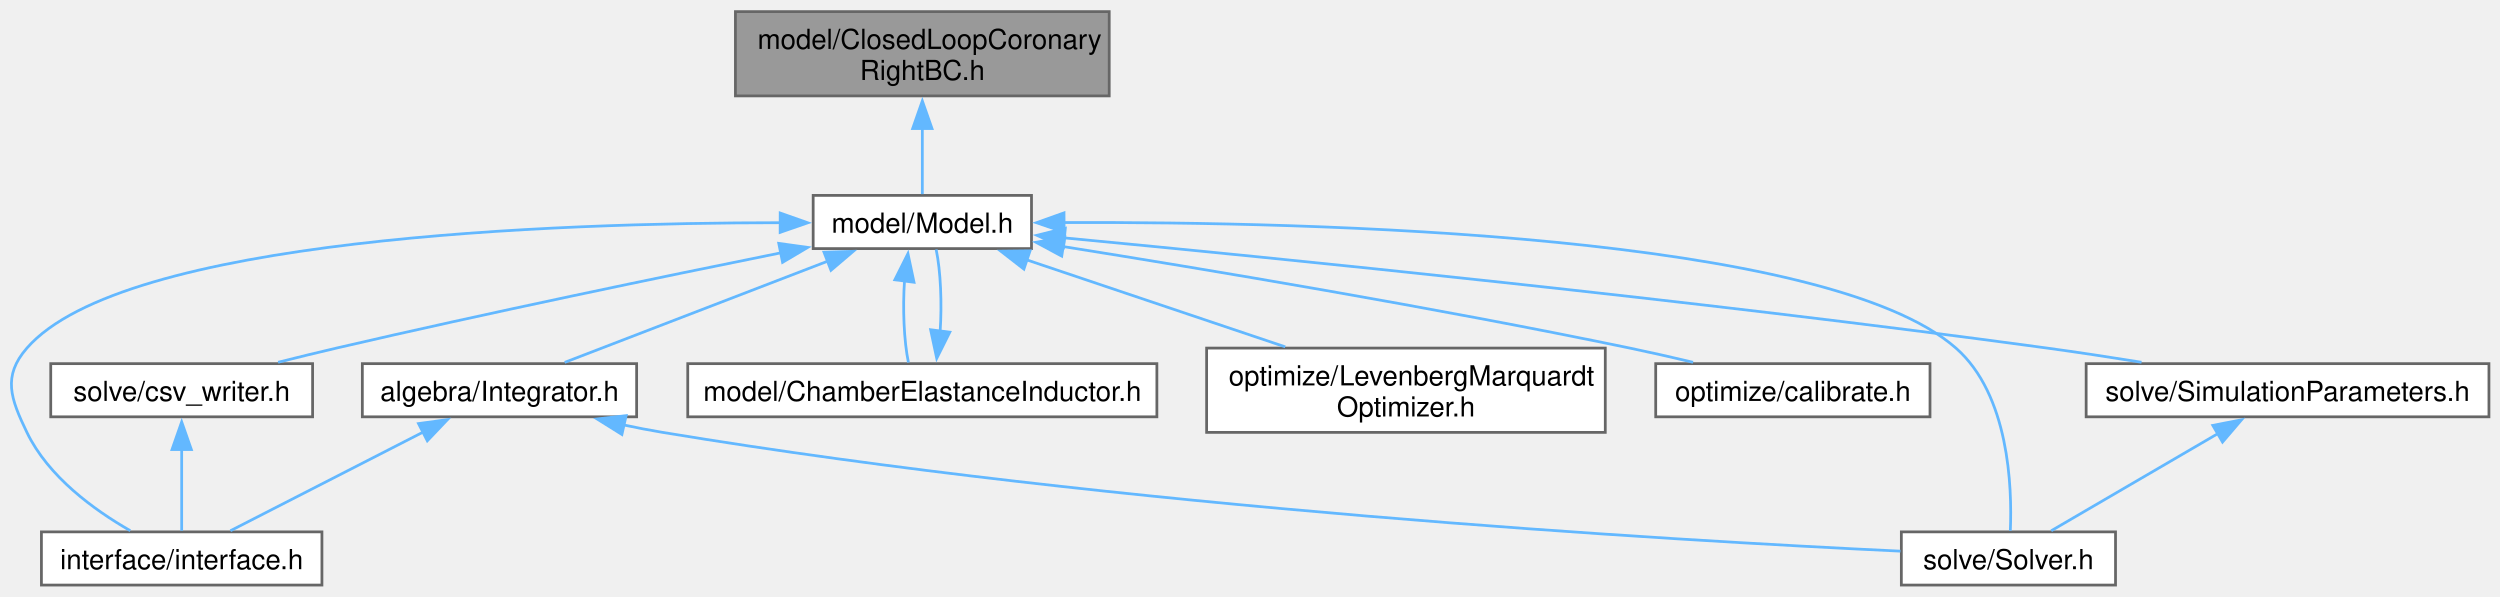
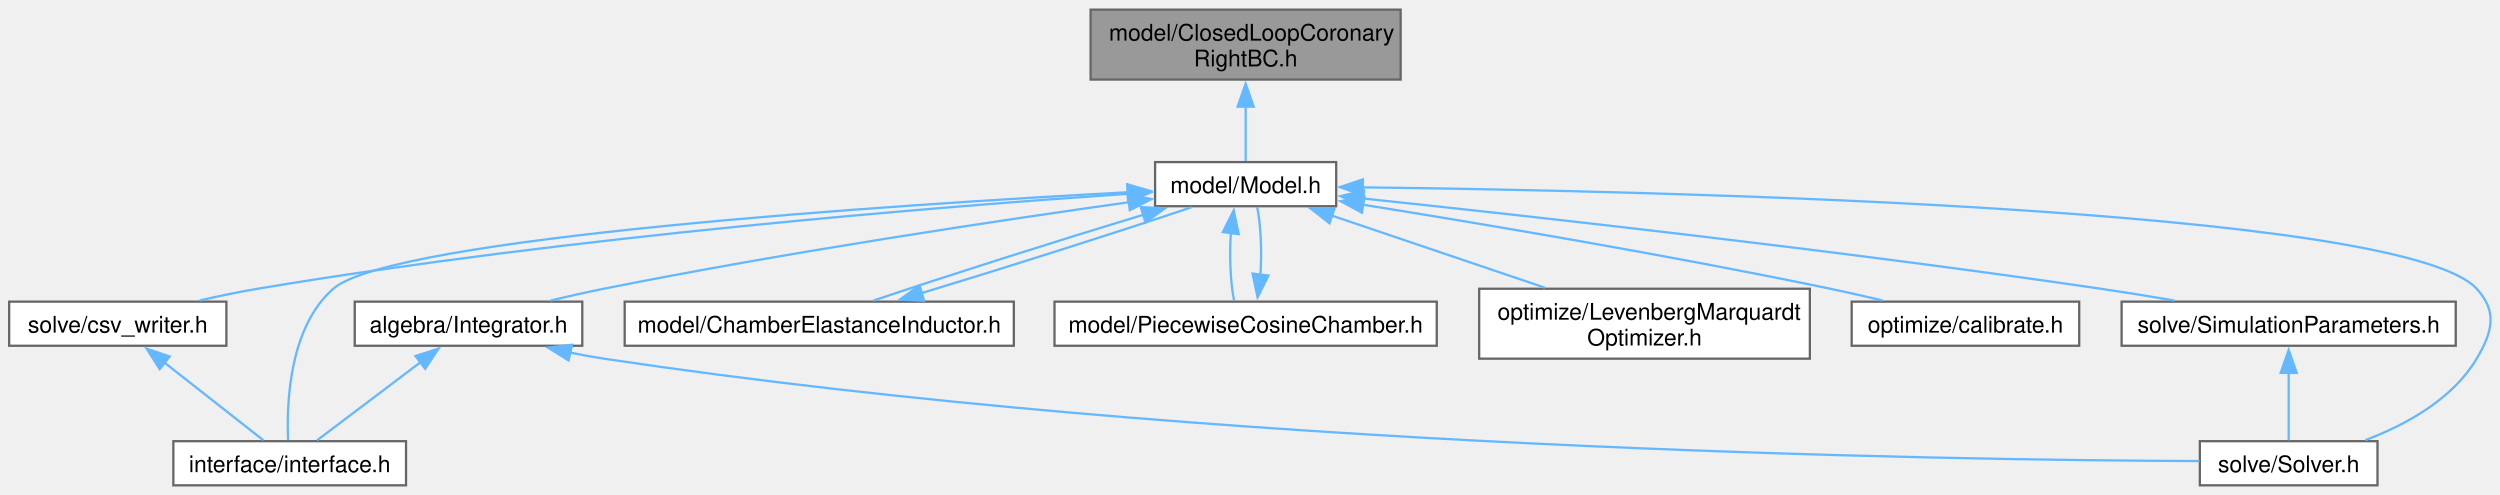
- <svg xmlns="http://www.w3.org/2000/svg" xmlns:xlink="http://www.w3.org/1999/xlink" width="905pt" height="216pt" viewBox="0.00 0.00 904.61 215.50">
+ <svg xmlns="http://www.w3.org/2000/svg" xmlns:xlink="http://www.w3.org/1999/xlink" width="1091pt" height="216pt" viewBox="0.00 0.00 1090.56 215.50">
  <g id="graph0" class="graph" transform="scale(1 1) rotate(0) translate(4 211.5)">
    <g id="Node000001" class="node">
      <g id="a_Node000001">
        <a xlink:title="Right side of ClosedLoopCoronaryBC.">
-           <polygon fill="#999999" stroke="#666666" points="397.36,-207.5 262.11,-207.5 262.11,-177 397.36,-177 397.36,-207.5" />
-           <text text-anchor="start" x="270.11" y="-194" font-family="Helvetica,sans-Serif" font-size="10.00">model/ClosedLoopCoronary</text>
-           <text text-anchor="middle" x="329.74" y="-182.75" font-family="Helvetica,sans-Serif" font-size="10.00">RightBC.h</text>
+           <polygon fill="#999999" stroke="#666666" points="607,-207.5 471.75,-207.5 471.75,-177 607,-177 607,-207.5" />
+           <text text-anchor="start" x="479.75" y="-194" font-family="Helvetica,sans-Serif" font-size="10.00">model/ClosedLoopCoronary</text>
+           <text text-anchor="middle" x="539.38" y="-182.75" font-family="Helvetica,sans-Serif" font-size="10.00">RightBC.h</text>
        </a>
      </g>
    </g>
    <g id="Node000002" class="node">
      <g id="a_Node000002">
        <a xlink:href="_model_8h.html" target="_top" xlink:title="model::Model source file">
-           <polygon fill="white" stroke="#666666" points="369.24,-141 290.24,-141 290.24,-121.75 369.24,-121.75 369.24,-141" />
-           <text text-anchor="middle" x="329.74" y="-127.5" font-family="Helvetica,sans-Serif" font-size="10.00">model/Model.h</text>
+           <polygon fill="white" stroke="#666666" points="578.88,-141 499.88,-141 499.88,-121.75 578.88,-121.75 578.88,-141" />
+           <text text-anchor="middle" x="539.38" y="-127.5" font-family="Helvetica,sans-Serif" font-size="10.00">model/Model.h</text>
        </a>
      </g>
    </g>
    <g id="edge1_Node000001_Node000002" class="edge">
      <g id="a_edge1_Node000001_Node000002">
        <a xlink:title=" ">
-           <path fill="none" stroke="#63b8ff" d="M329.74,-165.23C329.74,-156.73 329.74,-147.84 329.74,-141.45" />
-           <polygon fill="#63b8ff" stroke="#63b8ff" points="326.24,-165.18 329.74,-175.18 333.24,-165.18 326.24,-165.18" />
+           <path fill="none" stroke="#63b8ff" d="M539.38,-165.23C539.38,-156.73 539.38,-147.84 539.38,-141.45" />
+           <polygon fill="#63b8ff" stroke="#63b8ff" points="535.88,-165.18 539.38,-175.18 542.88,-165.18 535.88,-165.18" />
        </a>
      </g>
    </g>
    <g id="Node000003" class="node">
      <g id="a_Node000003">
        <a xlink:href="_integrator_8h.html" target="_top" xlink:title="Integrator source file.">
-           <polygon fill="white" stroke="#666666" points="226.36,-80.12 127.11,-80.12 127.11,-60.88 226.36,-60.88 226.36,-80.12" />
-           <text text-anchor="middle" x="176.74" y="-66.62" font-family="Helvetica,sans-Serif" font-size="10.00">algebra/Integrator.h</text>
+           <polygon fill="white" stroke="#666666" points="250,-80.12 150.75,-80.12 150.75,-60.88 250,-60.88 250,-80.12" />
+           <text text-anchor="middle" x="200.38" y="-66.62" font-family="Helvetica,sans-Serif" font-size="10.00">algebra/Integrator.h</text>
        </a>
      </g>
    </g>
    <g id="edge2_Node000002_Node000003" class="edge">
      <g id="a_edge2_Node000002_Node000003">
        <a xlink:title=" ">
-           <path fill="none" stroke="#63b8ff" d="M295.7,-117.28C266.72,-106.13 225.84,-90.4 200.33,-80.58" />
-           <polygon fill="#63b8ff" stroke="#63b8ff" points="294.16,-120.44 304.75,-120.76 296.68,-113.9 294.16,-120.44" />
+           <path fill="none" stroke="#63b8ff" d="M488.7,-123.53C432.45,-115.64 339.08,-101.7 259.38,-85.75 251.83,-84.24 243.79,-82.43 236.16,-80.62" />
+           <polygon fill="#63b8ff" stroke="#63b8ff" points="487.9,-126.95 498.29,-124.86 488.86,-120.02 487.9,-126.95" />
        </a>
      </g>
    </g>
    <g id="Node000004" class="node">
      <g id="a_Node000004">
        <a xlink:href="interface_8h.html" target="_top" xlink:title="svZeroDSolver callable interface.">
-           <polygon fill="white" stroke="#666666" points="112.49,-19.25 10.99,-19.25 10.99,0 112.49,0 112.49,-19.25" />
-           <text text-anchor="middle" x="61.74" y="-5.75" font-family="Helvetica,sans-Serif" font-size="10.00">interface/interface.h</text>
+           <polygon fill="white" stroke="#666666" points="173.12,-19.25 71.62,-19.25 71.62,0 173.12,0 173.12,-19.25" />
+           <text text-anchor="middle" x="122.38" y="-5.75" font-family="Helvetica,sans-Serif" font-size="10.00">interface/interface.h</text>
        </a>
      </g>
    </g>
    <g id="edge5_Node000002_Node000004" class="edge">
      <g id="a_edge5_Node000002_Node000004">
        <a xlink:title=" ">
-           <path fill="none" stroke="#63b8ff" d="M278.47,-131.12C196.23,-131.09 40.49,-125.62 5.74,-85.75 -3.17,-75.53 -0.15,-67.46 5.74,-55.25 13.45,-39.23 30.02,-27.19 43.15,-19.67" />
-           <polygon fill="#63b8ff" stroke="#63b8ff" points="278.31,-134.62 288.3,-131.09 278.29,-127.62 278.31,-134.62" />
+           <path fill="none" stroke="#63b8ff" d="M488.19,-127.86C386.59,-122.4 167.04,-108.14 141.38,-85.75 122.11,-68.95 120.98,-35.7 121.67,-19.68" />
+           <polygon fill="#63b8ff" stroke="#63b8ff" points="487.71,-131.34 497.88,-128.37 488.07,-124.35 487.71,-131.34" />
        </a>
      </g>
    </g>
    <g id="Node000005" class="node">
      <g id="a_Node000005">
        <a xlink:href="_solver_8h.html" target="_top" xlink:title="Solver source file.">
-           <polygon fill="white" stroke="#666666" points="761.49,-19.25 683.99,-19.25 683.99,0 761.49,0 761.49,-19.25" />
-           <text text-anchor="middle" x="722.74" y="-5.75" font-family="Helvetica,sans-Serif" font-size="10.00">solve/Solver.h</text>
-         </a>
-       </g>
-     </g>
-     <g id="edge12_Node000002_Node000005" class="edge">
-       <g id="a_edge12_Node000002_Node000005">
-         <a xlink:title=" ">
-           <path fill="none" stroke="#63b8ff" d="M380.92,-131.18C471.95,-131.52 656.85,-126.95 703.74,-85.75 722.94,-68.88 724.1,-35.67 723.43,-19.67" />
-           <polygon fill="#63b8ff" stroke="#63b8ff" points="381.04,-127.68 371.02,-131.12 381,-134.68 381.04,-127.68" />
+           <polygon fill="white" stroke="#666666" points="1033.12,-19.25 955.62,-19.25 955.62,0 1033.12,0 1033.12,-19.25" />
+           <text text-anchor="middle" x="994.38" y="-5.75" font-family="Helvetica,sans-Serif" font-size="10.00">solve/Solver.h</text>
+         </a>
+       </g>
+     </g>
+     <g id="edge14_Node000002_Node000005" class="edge">
+       <g id="a_edge14_Node000002_Node000005">
+         <a xlink:title=" ">
+           <path fill="none" stroke="#63b8ff" d="M590.32,-129.98C718.01,-128.45 1043.85,-121.09 1076.38,-85.75 1085.55,-75.78 1083.3,-66.9 1076.38,-55.25 1065.86,-37.56 1045.6,-26.43 1027.84,-19.72" />
+           <polygon fill="#63b8ff" stroke="#63b8ff" points="590.43,-126.47 580.47,-130.09 590.51,-133.47 590.43,-126.47" />
        </a>
      </g>
    </g>
    <g id="Node000006" class="node">
      <g id="a_Node000006">
        <a xlink:href="_chamber_elastance_inductor_8h.html" target="_top" xlink:title="model::ChamberElastanceInductor source file">
-           <polygon fill="white" stroke="#666666" points="414.61,-80.12 244.86,-80.12 244.86,-60.88 414.61,-60.88 414.61,-80.12" />
-           <text text-anchor="middle" x="329.74" y="-66.62" font-family="Helvetica,sans-Serif" font-size="10.00">model/ChamberElastanceInductor.h</text>
+           <polygon fill="white" stroke="#666666" points="438.25,-80.12 268.5,-80.12 268.5,-60.88 438.25,-60.88 438.25,-80.12" />
+           <text text-anchor="middle" x="353.38" y="-66.62" font-family="Helvetica,sans-Serif" font-size="10.00">model/ChamberElastanceInductor.h</text>
        </a>
      </g>
    </g>
    <g id="edge6_Node000002_Node000006" class="edge">
      <g id="a_edge6_Node000002_Node000006">
        <a xlink:title=" ">
-           <path fill="none" stroke="#63b8ff" d="M323.3,-110.28C322.6,-100.17 323.07,-88.42 324.71,-80.53" />
-           <polygon fill="#63b8ff" stroke="#63b8ff" points="319.79,-110.46 324.53,-119.93 326.73,-109.57 319.79,-110.46" />
+           <path fill="none" stroke="#63b8ff" d="M494.68,-118.01C457.66,-106.82 406.64,-90.61 377.02,-80.58" />
+           <polygon fill="#63b8ff" stroke="#63b8ff" points="493.65,-121.35 504.23,-120.87 495.66,-114.65 493.65,-121.35" />
        </a>
      </g>
    </g>
    <g id="Node000007" class="node">
      <g id="a_Node000007">
-         <a xlink:href="_levenberg_marquardt_optimizer_8h.html" target="_top" xlink:title="opt::LevenbergMarquardtOptimizer source file">
-           <polygon fill="white" stroke="#666666" points="576.86,-85.75 432.61,-85.75 432.61,-55.25 576.86,-55.25 576.86,-85.75" />
-           <text text-anchor="start" x="440.61" y="-72.25" font-family="Helvetica,sans-Serif" font-size="10.00">optimize/LevenbergMarquardt</text>
-           <text text-anchor="middle" x="504.74" y="-61" font-family="Helvetica,sans-Serif" font-size="10.00">Optimizer.h</text>
+         <a xlink:href="_piecewise_cosine_chamber_8h.html" target="_top" xlink:title="model::PiecewiseCosineChamber source file">
+           <polygon fill="white" stroke="#666666" points="622.75,-80.12 456,-80.12 456,-60.88 622.75,-60.88 622.75,-80.12" />
+           <text text-anchor="middle" x="539.38" y="-66.62" font-family="Helvetica,sans-Serif" font-size="10.00">model/PiecewiseCosineChamber.h</text>
        </a>
      </g>
    </g>
    <g id="edge8_Node000002_Node000007" class="edge">
      <g id="a_edge8_Node000002_Node000007">
        <a xlink:title=" ">
-           <path fill="none" stroke="#63b8ff" d="M367.45,-117.69C394.95,-108.44 432.27,-95.88 461.06,-86.19" />
-           <polygon fill="#63b8ff" stroke="#63b8ff" points="366.49,-114.32 358.13,-120.82 368.72,-120.95 366.49,-114.32" />
+           <path fill="none" stroke="#63b8ff" d="M532.94,-110.28C532.24,-100.17 532.71,-88.42 534.35,-80.53" />
+           <polygon fill="#63b8ff" stroke="#63b8ff" points="529.43,-110.46 534.17,-119.93 536.37,-109.57 529.43,-110.46" />
        </a>
      </g>
    </g>
    <g id="Node000008" class="node">
      <g id="a_Node000008">
-         <a xlink:href="calibrate_8h.html" target="_top" xlink:title="opt::calibrate source file">
-           <polygon fill="white" stroke="#666666" points="694.36,-80.12 595.11,-80.12 595.11,-60.88 694.36,-60.88 694.36,-80.12" />
-           <text text-anchor="middle" x="644.74" y="-66.62" font-family="Helvetica,sans-Serif" font-size="10.00">optimize/calibrate.h</text>
-         </a>
-       </g>
-     </g>
-     <g id="edge9_Node000002_Node000008" class="edge">
-       <g id="a_edge9_Node000002_Node000008">
-         <a xlink:title=" ">
-           <path fill="none" stroke="#63b8ff" d="M380.56,-122.51C432.35,-114.25 514.9,-100.46 585.74,-85.75 593.16,-84.21 601.08,-82.4 608.62,-80.61" />
-           <polygon fill="#63b8ff" stroke="#63b8ff" points="380.18,-119.02 370.85,-124.04 381.28,-125.94 380.18,-119.02" />
+         <a xlink:href="_levenberg_marquardt_optimizer_8h.html" target="_top" xlink:title="opt::LevenbergMarquardtOptimizer source file">
+           <polygon fill="white" stroke="#666666" points="785.5,-85.75 641.25,-85.75 641.25,-55.25 785.5,-55.25 785.5,-85.75" />
+           <text text-anchor="start" x="649.25" y="-72.25" font-family="Helvetica,sans-Serif" font-size="10.00">optimize/LevenbergMarquardt</text>
+           <text text-anchor="middle" x="713.38" y="-61" font-family="Helvetica,sans-Serif" font-size="10.00">Optimizer.h</text>
+         </a>
+       </g>
+     </g>
+     <g id="edge10_Node000002_Node000008" class="edge">
+       <g id="a_edge10_Node000002_Node000008">
+         <a xlink:title=" ">
+           <path fill="none" stroke="#63b8ff" d="M576.88,-117.69C604.21,-108.44 641.32,-95.88 669.95,-86.19" />
+           <polygon fill="#63b8ff" stroke="#63b8ff" points="575.97,-114.3 567.61,-120.82 578.21,-120.93 575.97,-114.3" />
        </a>
      </g>
    </g>
    <g id="Node000009" class="node">
      <g id="a_Node000009">
-         <a xlink:href="_simulation_parameters_8h.html" target="_top" xlink:title="Source file to read simulation configuration.">
-           <polygon fill="white" stroke="#666666" points="896.61,-80.12 750.86,-80.12 750.86,-60.88 896.61,-60.88 896.61,-80.12" />
-           <text text-anchor="middle" x="823.74" y="-66.62" font-family="Helvetica,sans-Serif" font-size="10.00">solve/SimulationParameters.h</text>
-         </a>
-       </g>
-     </g>
-     <g id="edge10_Node000002_Node000009" class="edge">
-       <g id="a_edge10_Node000002_Node000009">
-         <a xlink:title=" ">
-           <path fill="none" stroke="#63b8ff" d="M380.99,-125.64C458.26,-118.3 609.12,-103.18 736.74,-85.75 747.81,-84.24 759.64,-82.43 770.89,-80.62" />
-           <polygon fill="#63b8ff" stroke="#63b8ff" points="380.82,-122.14 371.19,-126.56 381.48,-129.11 380.82,-122.14" />
+         <a xlink:href="calibrate_8h.html" target="_top" xlink:title="opt::calibrate source file">
+           <polygon fill="white" stroke="#666666" points="903,-80.12 803.75,-80.12 803.75,-60.88 903,-60.88 903,-80.12" />
+           <text text-anchor="middle" x="853.38" y="-66.62" font-family="Helvetica,sans-Serif" font-size="10.00">optimize/calibrate.h</text>
+         </a>
+       </g>
+     </g>
+     <g id="edge11_Node000002_Node000009" class="edge">
+       <g id="a_edge11_Node000002_Node000009">
+         <a xlink:title=" ">
+           <path fill="none" stroke="#63b8ff" d="M590.45,-122.42C642.06,-114.15 724.01,-100.39 794.38,-85.75 801.8,-84.2 809.72,-82.4 817.26,-80.61" />
+           <polygon fill="#63b8ff" stroke="#63b8ff" points="590.1,-118.93 580.77,-123.96 591.2,-125.84 590.1,-118.93" />
        </a>
      </g>
    </g>
    <g id="Node000010" class="node">
      <g id="a_Node000010">
+         <a xlink:href="_simulation_parameters_8h.html" target="_top" xlink:title="Source file to read simulation configuration.">
+           <polygon fill="white" stroke="#666666" points="1067.25,-80.12 921.5,-80.12 921.5,-60.88 1067.25,-60.88 1067.25,-80.12" />
+           <text text-anchor="middle" x="994.38" y="-66.62" font-family="Helvetica,sans-Serif" font-size="10.00">solve/SimulationParameters.h</text>
+         </a>
+       </g>
+     </g>
+     <g id="edge12_Node000002_Node000010" class="edge">
+       <g id="a_edge12_Node000002_Node000010">
+         <a xlink:title=" ">
+           <path fill="none" stroke="#63b8ff" d="M590.64,-125.11C662.64,-117.52 797.76,-102.55 912.38,-85.75 922.81,-84.22 933.96,-82.4 944.57,-80.59" />
+           <polygon fill="#63b8ff" stroke="#63b8ff" points="590.3,-121.63 580.72,-126.15 591.03,-128.59 590.3,-121.63" />
+         </a>
+       </g>
+     </g>
+     <g id="Node000011" class="node">
+       <g id="a_Node000011">
        <a xlink:href="csv__writer_8h.html" target="_top" xlink:title="csv_writer source file">
-           <polygon fill="white" stroke="#666666" points="109.11,-80.12 14.36,-80.12 14.36,-60.88 109.11,-60.88 109.11,-80.12" />
-           <text text-anchor="middle" x="61.74" y="-66.62" font-family="Helvetica,sans-Serif" font-size="10.00">solve/csv_writer.h</text>
-         </a>
-       </g>
-     </g>
-     <g id="edge13_Node000002_Node000010" class="edge">
-       <g id="a_edge13_Node000002_Node000010">
-         <a xlink:title=" ">
-           <path fill="none" stroke="#63b8ff" d="M278.74,-120.26C235.72,-111.58 172.55,-98.49 117.74,-85.75 110.9,-84.16 103.61,-82.37 96.63,-80.62" />
-           <polygon fill="#63b8ff" stroke="#63b8ff" points="277.79,-123.64 288.29,-122.18 279.17,-116.78 277.79,-123.64" />
+           <polygon fill="white" stroke="#666666" points="94.75,-80.12 0,-80.12 0,-60.88 94.75,-60.88 94.75,-80.12" />
+           <text text-anchor="middle" x="47.38" y="-66.62" font-family="Helvetica,sans-Serif" font-size="10.00">solve/csv_writer.h</text>
+         </a>
+       </g>
+     </g>
+     <g id="edge15_Node000002_Node000011" class="edge">
+       <g id="a_edge15_Node000002_Node000011">
+         <a xlink:title=" ">
+           <path fill="none" stroke="#63b8ff" d="M488.29,-127.18C407.31,-121.65 244.67,-108.63 108.38,-85.75 100.12,-84.36 91.31,-82.52 83.03,-80.62" />
+           <polygon fill="#63b8ff" stroke="#63b8ff" points="487.91,-130.67 498.12,-127.84 488.38,-123.68 487.91,-130.67" />
        </a>
      </g>
    </g>
    <g id="edge3_Node000003_Node000004" class="edge">
      <g id="a_edge3_Node000003_Node000004">
        <a xlink:title=" ">
-           <path fill="none" stroke="#63b8ff" d="M149.05,-55.33C127.39,-44.24 97.92,-29.15 79.37,-19.65" />
-           <polygon fill="#63b8ff" stroke="#63b8ff" points="147.43,-58.43 157.92,-59.87 150.62,-52.2 147.43,-58.43" />
+           <path fill="none" stroke="#63b8ff" d="M179.34,-53.63C164.91,-42.73 146.29,-28.67 134.33,-19.65" />
+           <polygon fill="#63b8ff" stroke="#63b8ff" points="177.23,-56.42 187.32,-59.65 181.45,-50.83 177.23,-56.42" />
        </a>
      </g>
    </g>
    <g id="edge4_Node000003_Node000005" class="edge">
      <g id="a_edge4_Node000003_Node000005">
        <a xlink:title=" ">
-           <path fill="none" stroke="#63b8ff" d="M221.55,-57.96C226.32,-56.94 231.12,-56.02 235.74,-55.25 400.95,-27.88 600.69,-16.19 683.67,-12.27" />
-           <polygon fill="#63b8ff" stroke="#63b8ff" points="221.03,-54.49 212.05,-60.1 222.57,-61.32 221.03,-54.49" />
+           <path fill="none" stroke="#63b8ff" d="M244.4,-57.97C249.43,-56.92 254.49,-55.98 259.38,-55.25 523.29,-15.68 845.52,-10.97 955.47,-10.58" />
+           <polygon fill="#63b8ff" stroke="#63b8ff" points="244.03,-54.47 235.04,-60.07 245.56,-61.3 244.03,-54.47" />
        </a>
      </g>
    </g>
    <g id="edge7_Node000006_Node000002" class="edge">
      <g id="a_edge7_Node000006_Node000002">
        <a xlink:title=" ">
-           <path fill="none" stroke="#63b8ff" d="M336.18,-91.7C336.87,-101.82 336.39,-113.57 334.74,-121.43" />
-           <polygon fill="#63b8ff" stroke="#63b8ff" points="339.68,-91.51 334.95,-82.03 332.74,-92.39 339.68,-91.51" />
-         </a>
-       </g>
-     </g>
-     <g id="edge11_Node000009_Node000005" class="edge">
-       <g id="a_edge11_Node000009_Node000005">
-         <a xlink:title=" ">
-           <path fill="none" stroke="#63b8ff" d="M798.63,-54.87C779.69,-43.82 754.29,-29.02 738.22,-19.65" />
-           <polygon fill="#63b8ff" stroke="#63b8ff" points="796.69,-57.78 807.09,-59.8 800.21,-51.74 796.69,-57.78" />
-         </a>
-       </g>
-     </g>
-     <g id="edge14_Node000010_Node000004" class="edge">
-       <g id="a_edge14_Node000010_Node000004">
-         <a xlink:title=" ">
-           <path fill="none" stroke="#63b8ff" d="M61.74,-49.07C61.74,-39.04 61.74,-27.46 61.74,-19.65" />
-           <polygon fill="#63b8ff" stroke="#63b8ff" points="58.24,-49.04 61.74,-59.04 65.24,-49.04 58.24,-49.04" />
+           <path fill="none" stroke="#63b8ff" d="M398.1,-83.88C435.14,-95.07 486.15,-111.28 515.76,-121.3" />
+           <polygon fill="#63b8ff" stroke="#63b8ff" points="399.13,-80.53 388.55,-81.02 397.12,-87.24 399.13,-80.53" />
+         </a>
+       </g>
+     </g>
+     <g id="edge9_Node000007_Node000002" class="edge">
+       <g id="a_edge9_Node000007_Node000002">
+         <a xlink:title=" ">
+           <path fill="none" stroke="#63b8ff" d="M545.82,-91.7C546.51,-101.82 546.03,-113.57 544.38,-121.43" />
+           <polygon fill="#63b8ff" stroke="#63b8ff" points="549.32,-91.51 544.59,-82.03 542.38,-92.39 549.32,-91.51" />
+         </a>
+       </g>
+     </g>
+     <g id="edge13_Node000010_Node000005" class="edge">
+       <g id="a_edge13_Node000010_Node000005">
+         <a xlink:title=" ">
+           <path fill="none" stroke="#63b8ff" d="M994.38,-49.07C994.38,-39.04 994.38,-27.46 994.38,-19.65" />
+           <polygon fill="#63b8ff" stroke="#63b8ff" points="990.88,-49.04 994.38,-59.04 997.88,-49.04 990.88,-49.04" />
+         </a>
+       </g>
+     </g>
+     <g id="edge16_Node000011_Node000004" class="edge">
+       <g id="a_edge16_Node000011_Node000004">
+         <a xlink:title=" ">
+           <path fill="none" stroke="#63b8ff" d="M67.6,-53.63C81.47,-42.73 99.38,-28.67 110.88,-19.65" />
+           <polygon fill="#63b8ff" stroke="#63b8ff" points="65.66,-50.7 59.96,-59.62 69.98,-56.2 65.66,-50.7" />
        </a>
      </g>
    </g>
  </g>
</svg>
